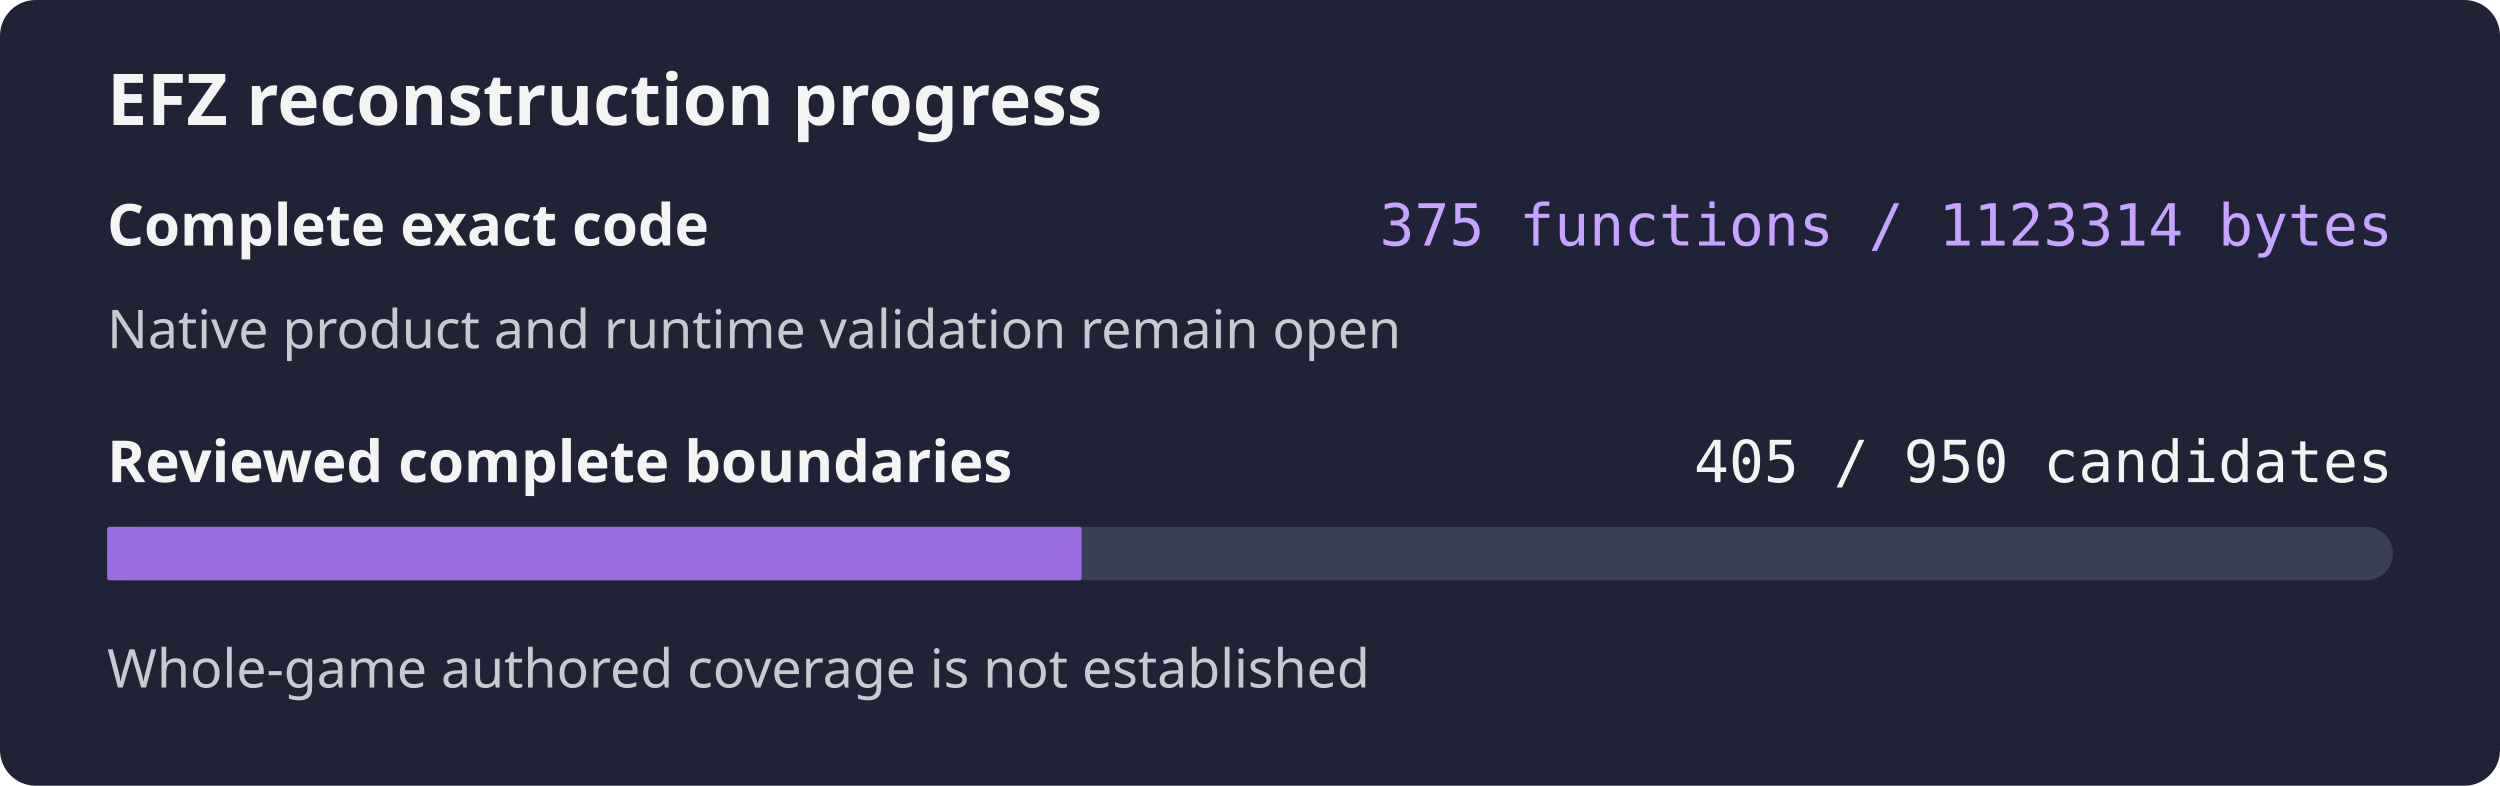
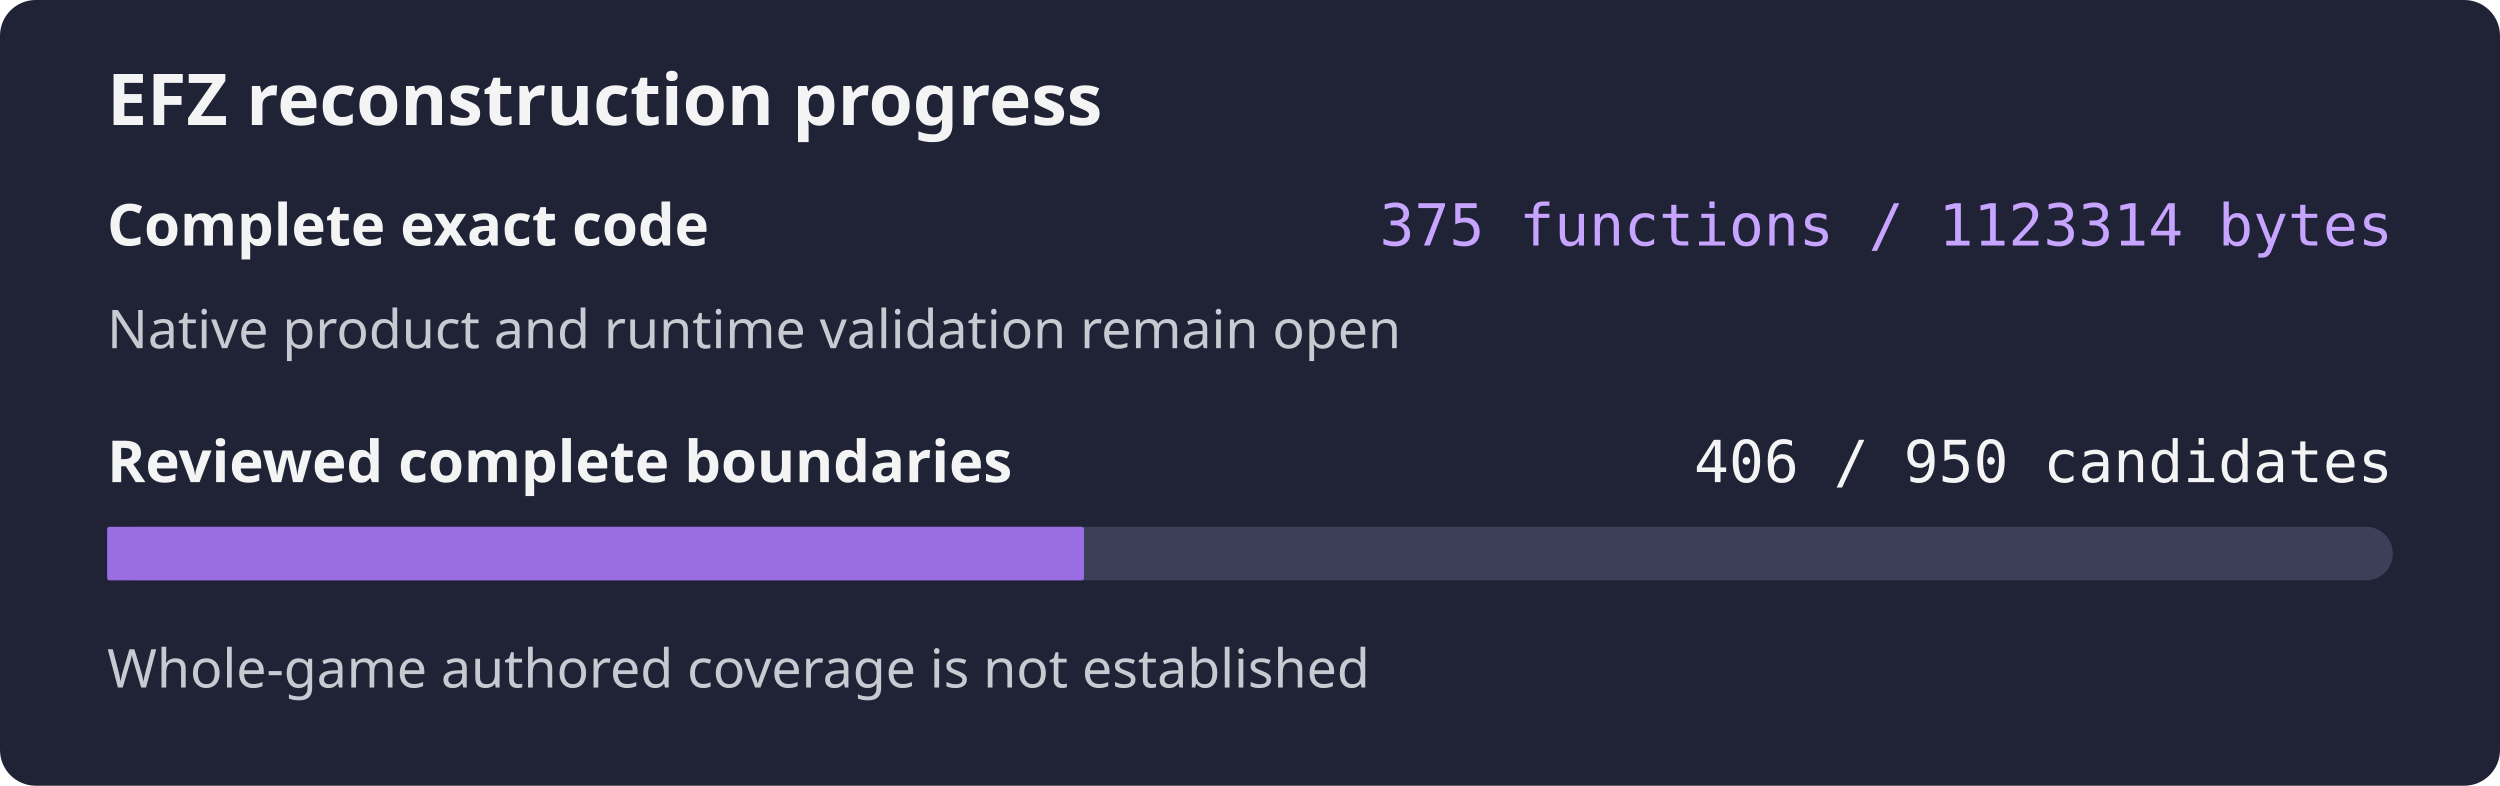
- <svg xmlns="http://www.w3.org/2000/svg" width="560" height="176" role="img" aria-label="EFZ reconstruction: 375 exact functions, 1123314 exact bytes; 405 reviewed boundaries out of 950 candidates">
+ <svg xmlns="http://www.w3.org/2000/svg" width="560" height="176" role="img" aria-label="EFZ reconstruction: 375 exact functions, 1123314 exact bytes; 406 reviewed boundaries out of 950 candidates">
  <rect width="560" height="176" rx="8" fill="#1f2335" />
  <text x="24" y="28" fill="#f4f4f5" font-family="sans-serif" font-size="16" font-weight="600">EFZ reconstruction progress</text>
  <text x="24" y="55" fill="#f4f4f5" font-family="sans-serif" font-size="13" font-weight="600">Complete exact code</text>
  <text x="536" y="55" fill="#c7a4ff" text-anchor="end" font-family="monospace" font-size="13">375 functions / 1123314 bytes</text>
  <text x="24" y="78" fill="#c8cad2" font-family="sans-serif" font-size="12">Native product and runtime validation remain open</text>
  <text x="24" y="108" fill="#f4f4f5" font-family="sans-serif" font-size="13" font-weight="600">Reviewed complete boundaries</text>
-   <text x="536" y="108" fill="#f4f4f5" text-anchor="end" font-family="monospace" font-size="13">405 / 950 candidates</text>
+   <text x="536" y="108" fill="#f4f4f5" text-anchor="end" font-family="monospace" font-size="13">406 / 950 candidates</text>
  <rect x="24" y="118" width="512" height="12" rx="6" fill="#3b4058" />
-   <rect x="24" y="118" width="218.27" height="12" rx="0.5" fill="#9b6de3" />
+   <rect x="24" y="118" width="218.81" height="12" rx="0.5" fill="#9b6de3" />
  <text x="24" y="154" fill="#c8cad2" font-family="sans-serif" font-size="12">Whole-game authored coverage is not established</text>
</svg>
